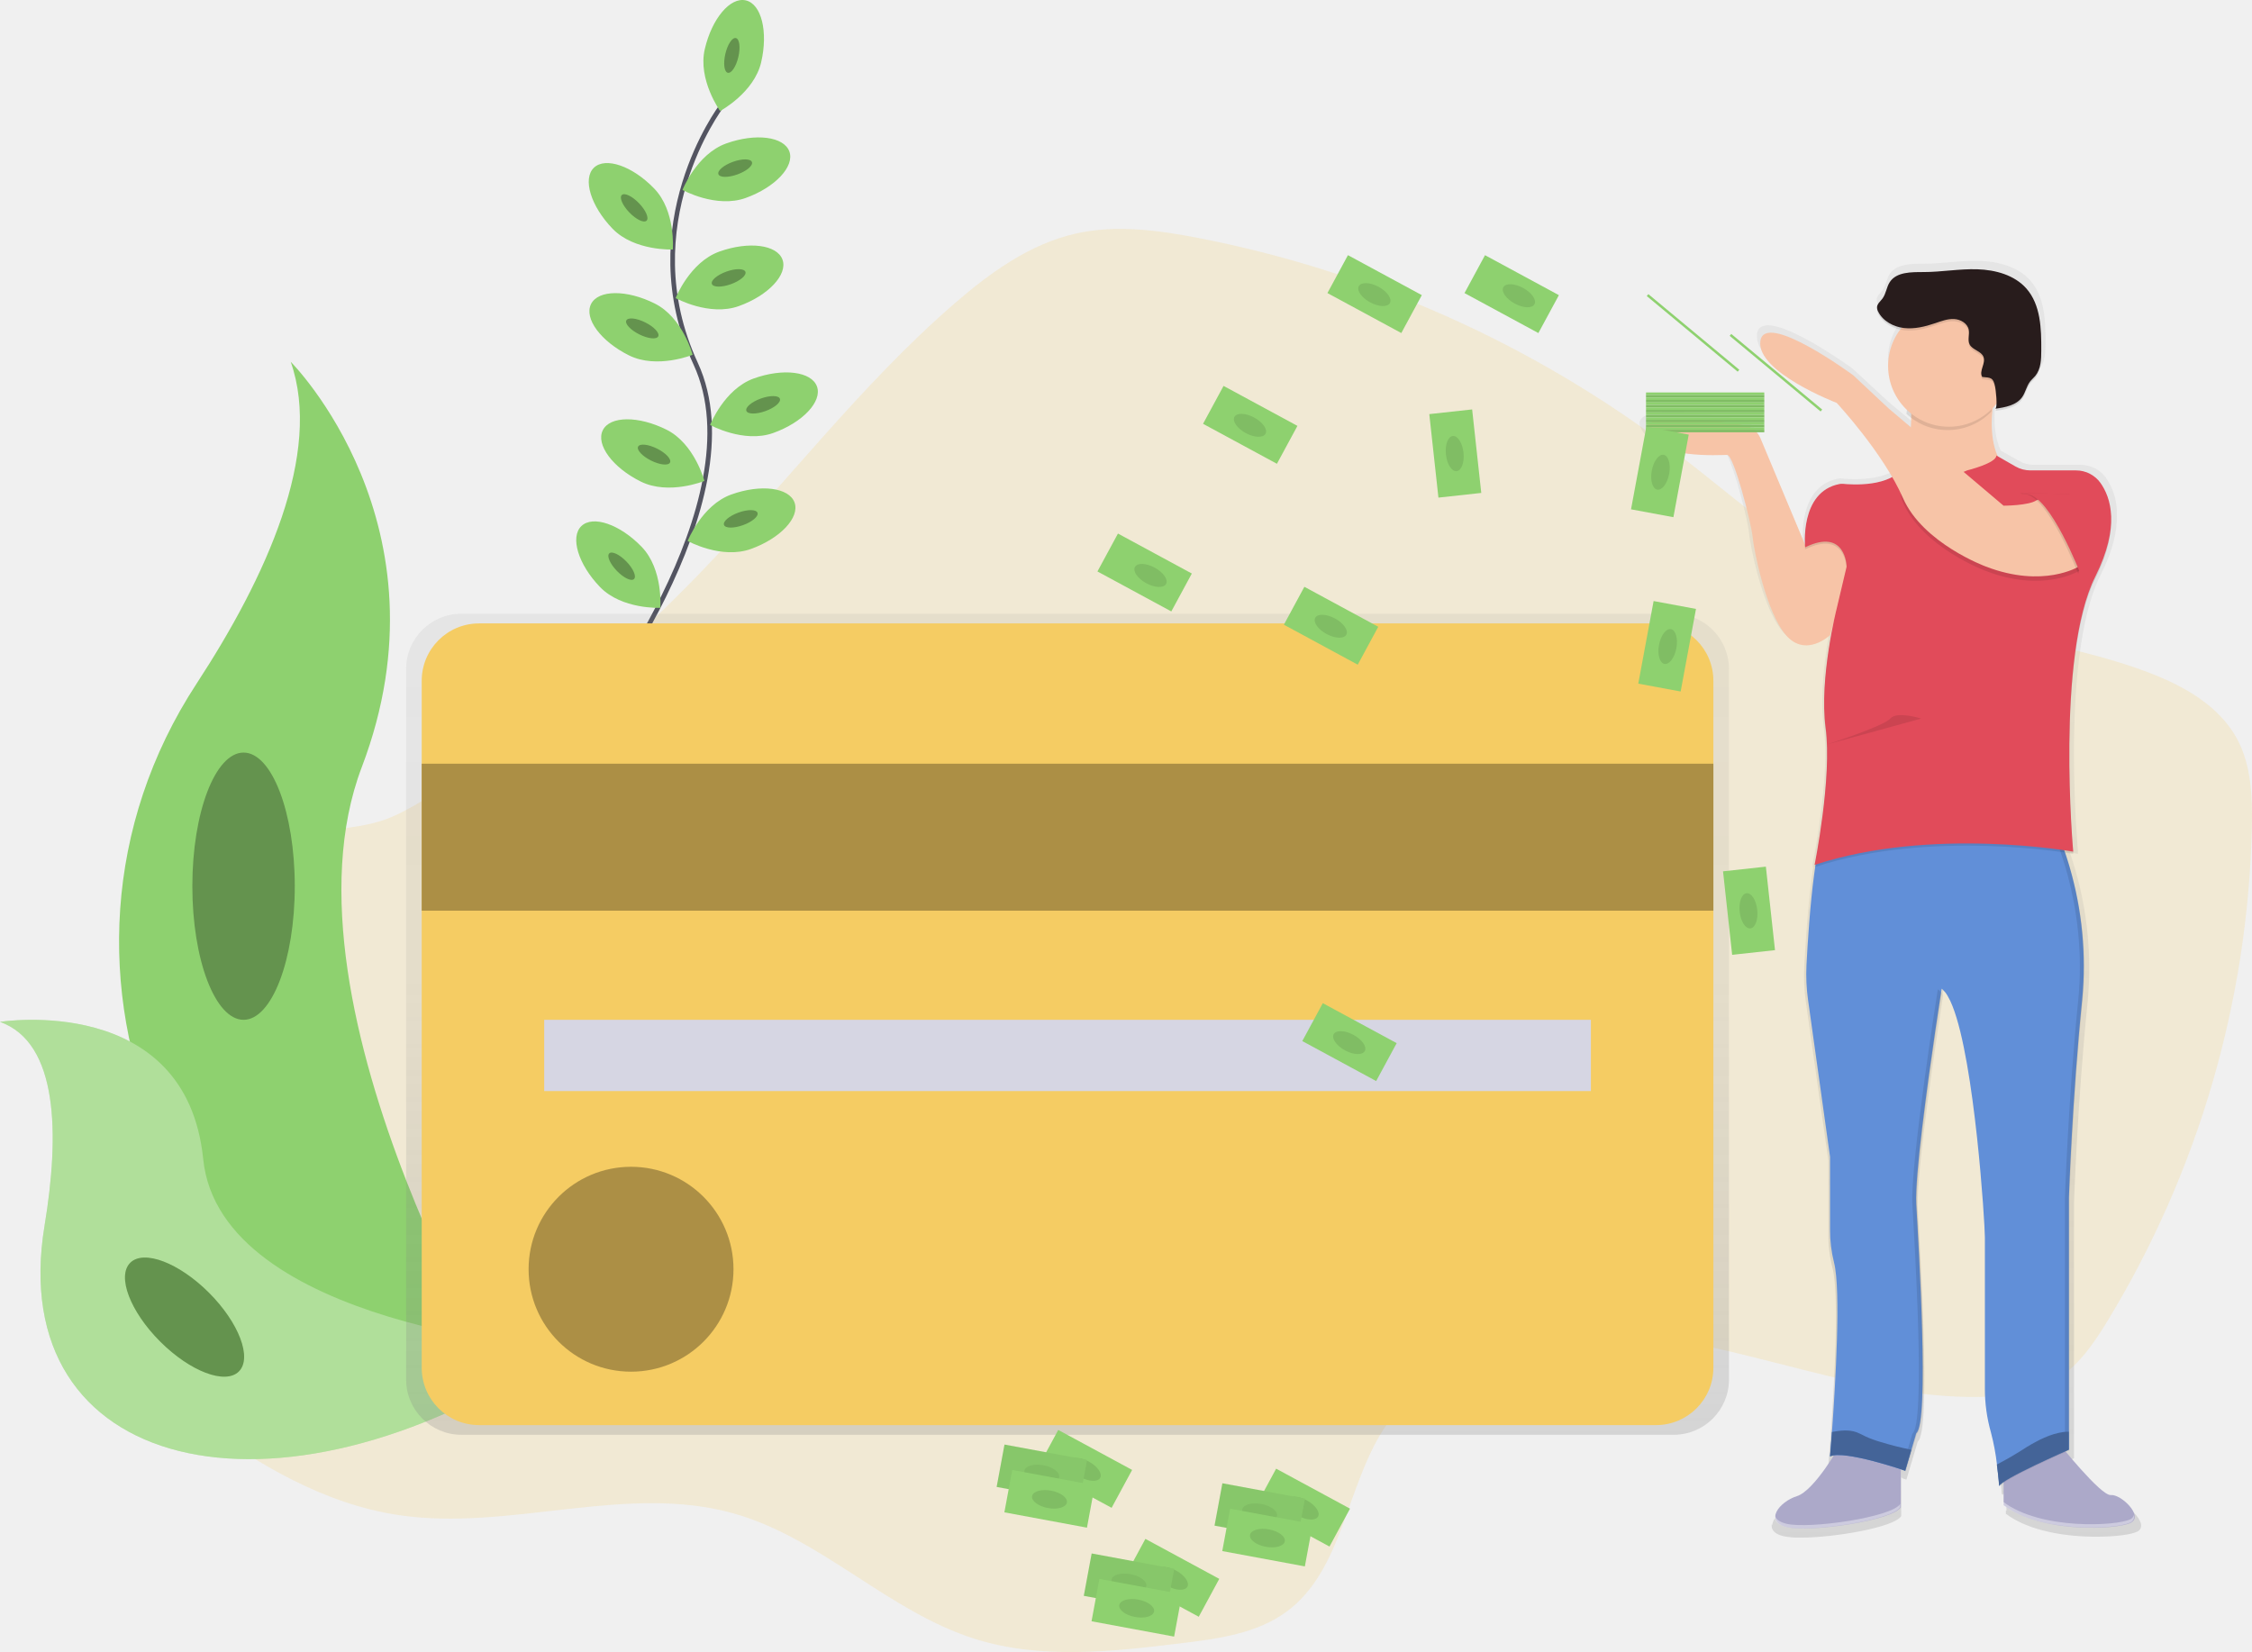
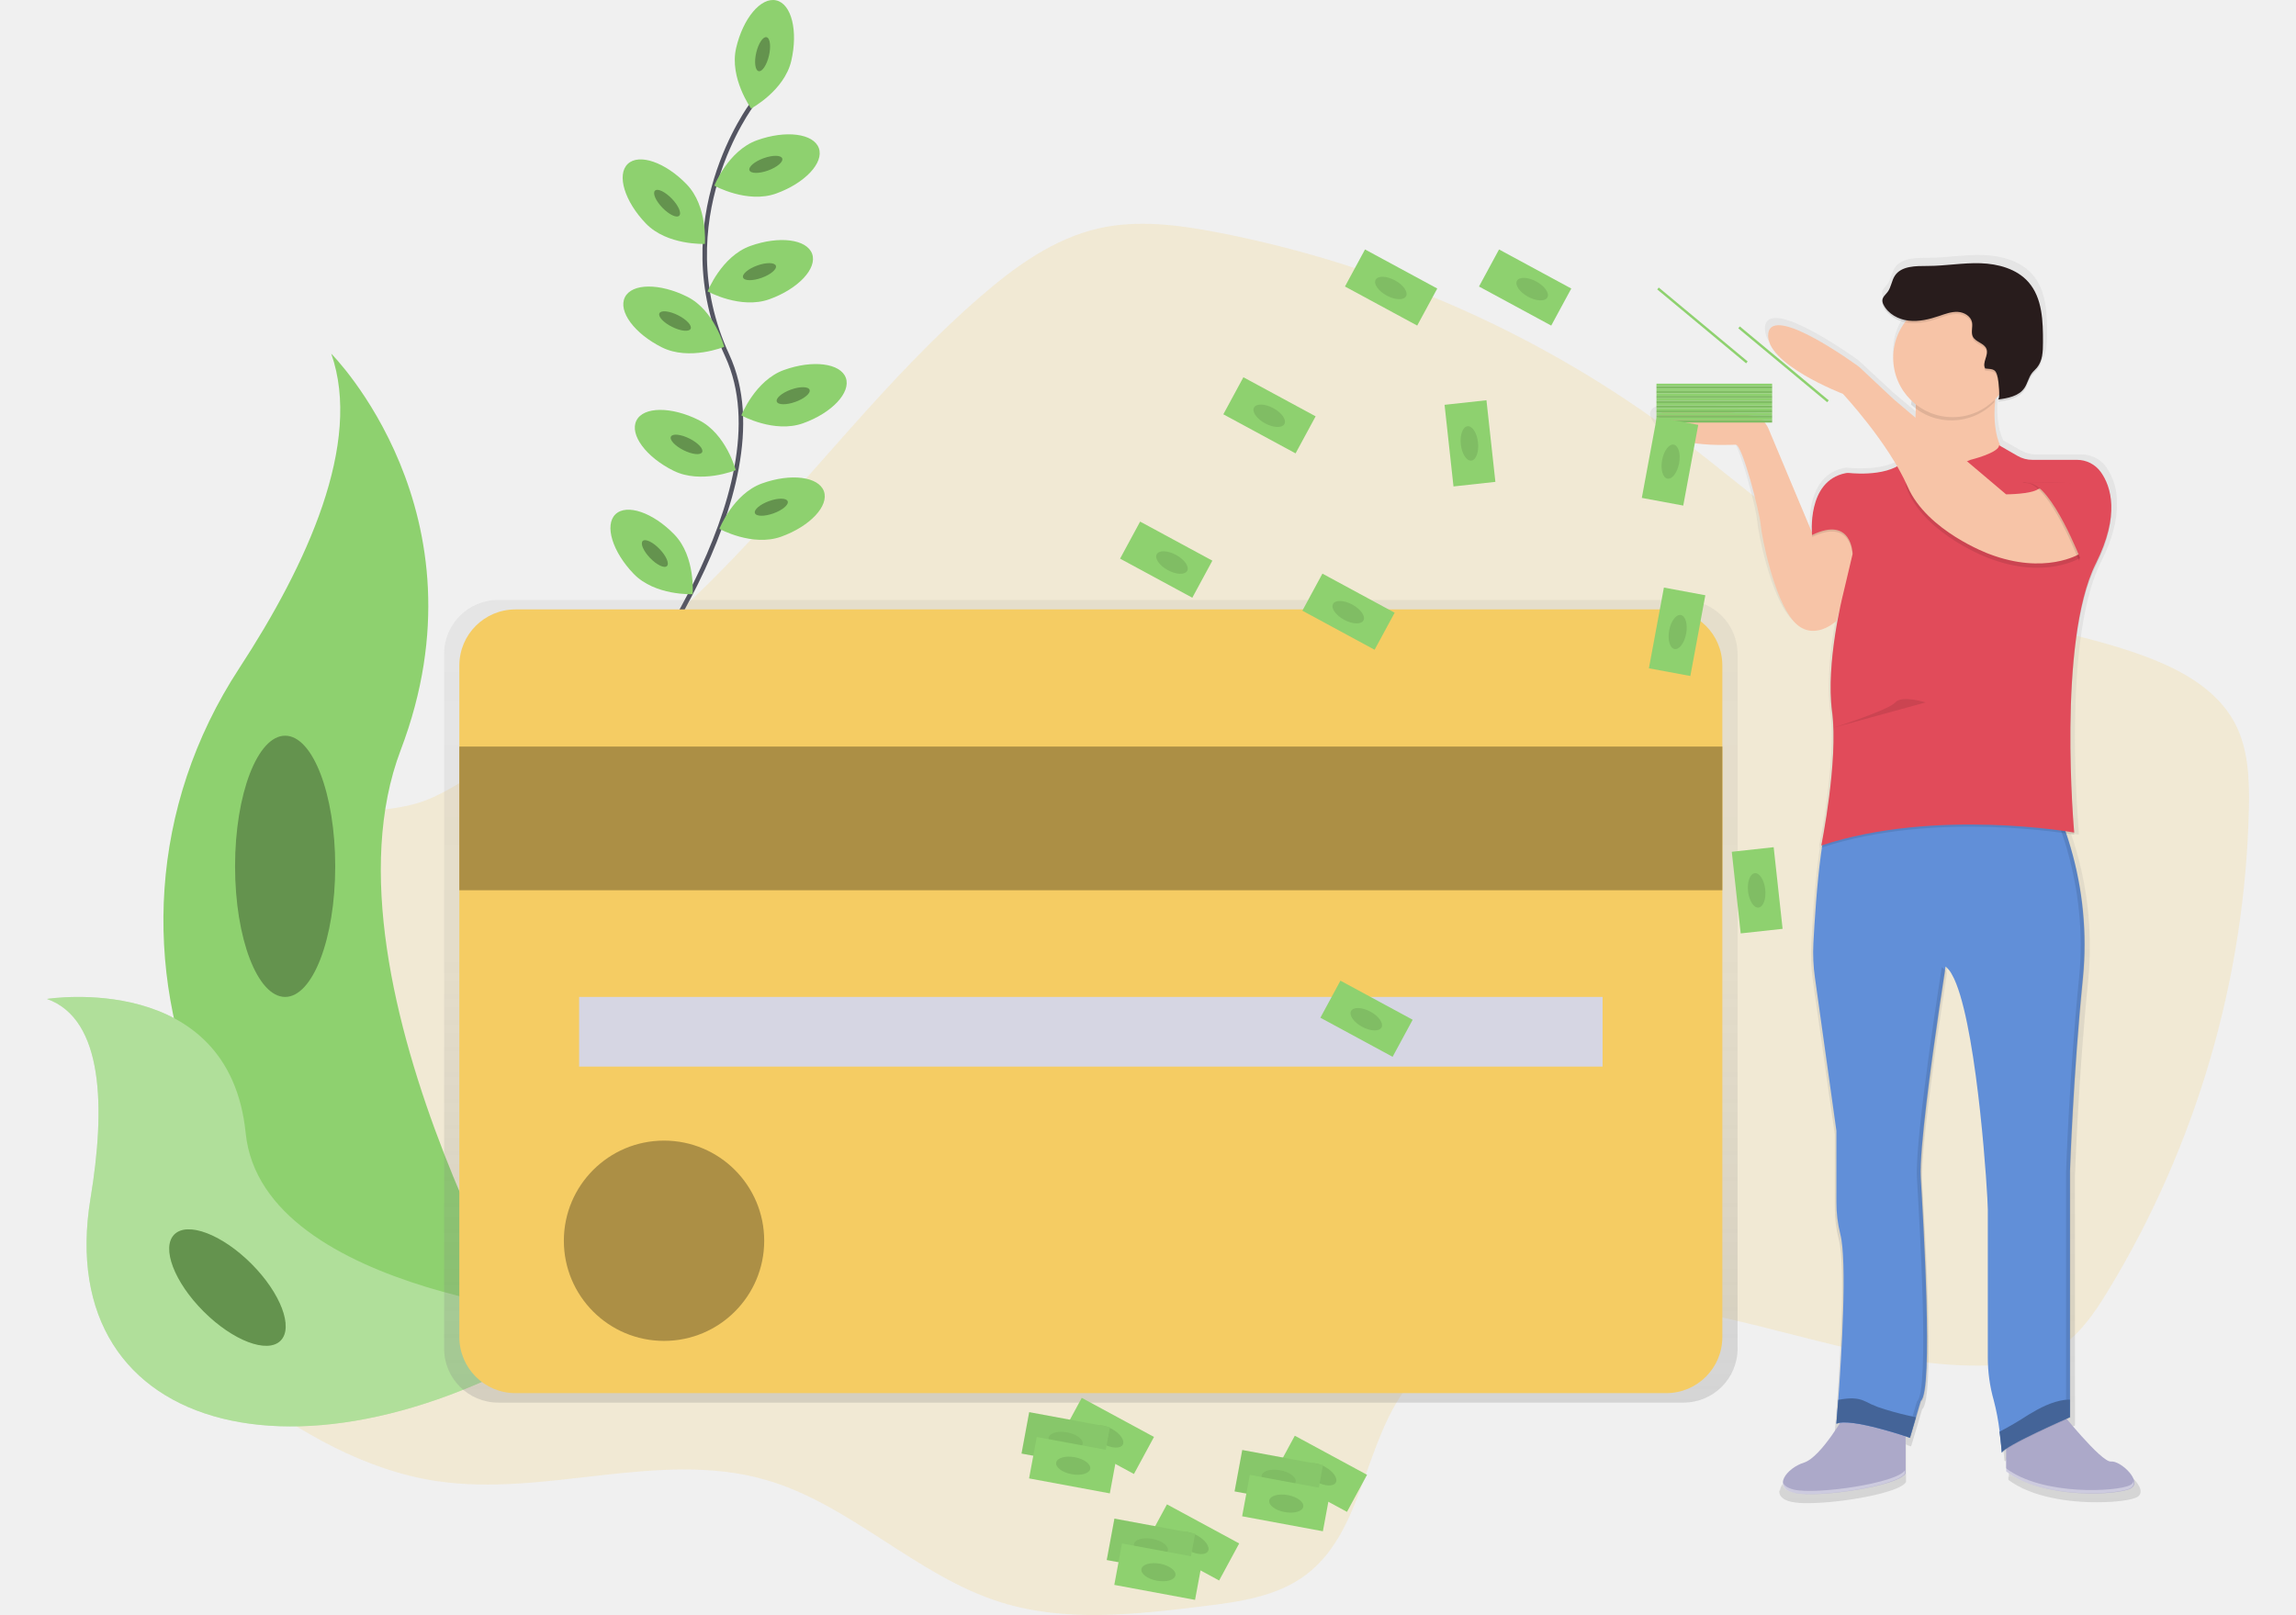
- <svg xmlns="http://www.w3.org/2000/svg" xmlns:xlink="http://www.w3.org/1999/xlink" data-name="Layer 1" width="974" height="714.52" viewBox="0 0 974 714.52">
+ <svg xmlns="http://www.w3.org/2000/svg" xmlns:xlink="http://www.w3.org/1999/xlink" data-name="Layer 1" width="747.62" height="526" viewBox="0 0 974 714.52">
  <defs>
    <linearGradient id="0716a939-3e70-42e2-b2a4-62d4623bb7b7-564" x1="574.72" y1="713.31" x2="574.72" y2="358.2" gradientUnits="userSpaceOnUse">
      <stop offset="0" stop-color="gray" stop-opacity="0.25" />
      <stop offset="0.54" stop-color="gray" stop-opacity="0.12" />
      <stop offset="1" stop-color="gray" stop-opacity="0.1" />
    </linearGradient>
    <linearGradient id="246fdb29-47ea-4475-84d7-0cdffd1436cc-565" x1="2975.38" y1="757.78" x2="2975.38" y2="205.6" gradientTransform="matrix(-1, 0, 0, 1, 3906, 0)" xlink:href="#0716a939-3e70-42e2-b2a4-62d4623bb7b7-564" />
  </defs>
  <path d="M241.9,454.74c-12.81,3.87-24.8,13.24-28,26.24-3.66,14.94,4.78,30,6,45.34,3.94,50.26-67.56,85.72-57.36,135.09,4.05,19.63,20.42,34.07,36.55,46,25.84,19.05,54.51,35.88,86.26,40.63,48.19,7.22,98.54-14,145.38-.59,37.78,10.82,66.69,42.53,104.21,54.23,28.56,8.91,59.33,5.4,89,1.79,16-1.94,32.76-4.18,45.67-13.78,24-17.87,25.51-53.16,41.58-78.45,24.82-39,79.24-46.66,124.87-39.08S926,698.4,972.23,696.88c9.88-.33,20-1.67,28.62-6.52,10.48-5.89,17.56-16.27,23.82-26.54a429.45,429.45,0,0,0,62.27-213.39c.27-12.95-.19-26.46-6.28-37.89-7.7-14.46-23.09-23.11-38.41-28.93-36.79-14-77.43-16.29-113.48-32.08C894,336.3,865.84,309.59,835.56,286.7a496.49,496.49,0,0,0-204.49-91.07c-17.39-3.36-35.44-5.76-52.72-1.88-19.91,4.47-37.07,16.88-52.5,30.24-41.05,35.54-73.95,79.39-111.78,118.34a636.39,636.39,0,0,1-84.92,73.23c-14,10.09-28.88,22.07-44.48,29.53C270.39,451.91,257,450.19,241.9,454.74Z" transform="translate(-113 -92.74)" fill="#f5cc63" opacity="0.2" />
  <path d="M424.88,138.88s-38.65,51.33-11,111.16S365.69,406,365.69,406" transform="translate(-113 -92.74)" fill="none" stroke="#535461" stroke-miterlimit="10" stroke-width="2" />
  <path d="M442.21,119.67c-3.07,13.21-17.76,21.08-17.76,21.08s-9.7-13.55-6.63-26.76,11-22.65,17.76-21.08S445.28,106.46,442.21,119.67Z" transform="translate(-113 -92.74)" fill="#8ed16f" />
  <ellipse cx="429.54" cy="116.72" rx="7.71" ry="2.89" transform="translate(105.49 415.88) rotate(-76.9)" fill="#8ed16f" />
  <ellipse cx="429.54" cy="116.72" rx="7.71" ry="2.89" transform="translate(105.49 415.88) rotate(-76.9)" opacity="0.3" />
  <path d="M435.53,178.36c-12.76,4.6-27.35-3.46-27.35-3.46s6.1-15.51,18.87-20.1,25-3,27.35,3.46S448.29,173.76,435.53,178.36Z" transform="translate(-113 -92.74)" fill="#8ed16f" />
  <ellipse cx="431.13" cy="166.12" rx="7.71" ry="2.89" transform="matrix(0.94, -0.34, 0.34, 0.94, -143.78, 63.15)" fill="#8ed16f" />
  <ellipse cx="431.13" cy="166.12" rx="7.71" ry="2.89" transform="matrix(0.94, -0.34, 0.34, 0.94, -143.78, 63.15)" opacity="0.3" />
  <path d="M432.56,225.13c-12.76,4.6-27.35-3.46-27.35-3.46s6.1-15.51,18.87-20.1,25-3,27.35,3.46S445.32,220.54,432.56,225.13Z" transform="translate(-113 -92.74)" fill="#8ed16f" />
  <ellipse cx="428.15" cy="212.9" rx="7.71" ry="2.89" transform="translate(-159.81 64.91) rotate(-19.8)" fill="#8ed16f" />
  <ellipse cx="428.15" cy="212.9" rx="7.71" ry="2.89" transform="translate(-159.81 64.91) rotate(-19.8)" opacity="0.3" />
  <path d="M447.47,280c-12.76,4.6-27.35-3.46-27.35-3.46s6.1-15.51,18.87-20.1,25-3,27.35,3.46S460.23,275.43,447.47,280Z" transform="translate(-113 -92.74)" fill="#8ed16f" />
  <ellipse cx="443.06" cy="267.79" rx="7.71" ry="2.89" transform="translate(-177.52 73.21) rotate(-19.8)" fill="#8ed16f" />
  <ellipse cx="443.06" cy="267.79" rx="7.71" ry="2.89" transform="translate(-177.52 73.21) rotate(-19.8)" opacity="0.3" />
  <path d="M437.77,330.18c-12.76,4.6-27.35-3.46-27.35-3.46s6.1-15.51,18.87-20.1,25-3,27.35,3.46S450.54,325.59,437.77,330.18Z" transform="translate(-113 -92.74)" fill="#8ed16f" />
  <ellipse cx="433.37" cy="317.95" rx="7.71" ry="2.89" transform="matrix(0.94, -0.34, 0.34, 0.94, -195.09, 72.89)" fill="#8ed16f" />
  <ellipse cx="433.37" cy="317.95" rx="7.71" ry="2.89" transform="matrix(0.94, -0.34, 0.34, 0.94, -195.09, 72.89)" opacity="0.3" />
  <path d="M377.92,191.65c9.42,9.76,26.07,9,26.07,9s1.37-16.61-8.05-26.37-21.09-13.78-26.07-9S368.5,181.89,377.92,191.65Z" transform="translate(-113 -92.74)" fill="#8ed16f" />
  <ellipse cx="387.28" cy="182.62" rx="2.89" ry="7.71" transform="translate(-131.18 227.49) rotate(-43.99)" fill="#8ed16f" />
  <ellipse cx="387.28" cy="182.62" rx="2.89" ry="7.71" transform="translate(-131.18 227.49) rotate(-43.99)" opacity="0.3" />
  <path d="M372.51,346.64c9.42,9.76,26.07,9,26.07,9s1.37-16.61-8.05-26.37-21.09-13.78-26.07-9S363.09,336.88,372.51,346.64Z" transform="translate(-113 -92.74)" fill="#8ed16f" />
  <ellipse cx="381.86" cy="337.61" rx="2.89" ry="7.71" transform="translate(-240.35 267.22) rotate(-43.99)" fill="#8ed16f" />
  <ellipse cx="381.86" cy="337.61" rx="2.89" ry="7.71" transform="translate(-240.35 267.22) rotate(-43.99)" opacity="0.3" />
  <path d="M385,246.43c12.14,6.06,27.57-.24,27.57-.24s-4.25-16.11-16.38-22.17-24.48-6-27.57.24S372.86,240.37,385,246.43Z" transform="translate(-113 -92.74)" fill="#8ed16f" />
  <ellipse cx="390.8" cy="234.8" rx="2.89" ry="7.71" transform="translate(-106.8 386.88) rotate(-63.48)" fill="#8ed16f" />
  <ellipse cx="390.8" cy="234.8" rx="2.89" ry="7.71" transform="translate(-106.8 386.88) rotate(-63.48)" opacity="0.3" />
  <path d="M390.09,301c12.14,6.06,27.57-.24,27.57-.24s-4.25-16.11-16.38-22.17-24.48-6-27.57.24S378,295,390.09,301Z" transform="translate(-113 -92.74)" fill="#8ed16f" />
  <ellipse cx="395.9" cy="289.38" rx="2.89" ry="7.71" transform="translate(-152.82 421.65) rotate(-63.48)" fill="#8ed16f" />
  <ellipse cx="395.9" cy="289.38" rx="2.89" ry="7.71" transform="translate(-152.82 421.65) rotate(-63.48)" opacity="0.3" />
  <path d="M238.73,249.21s70.59,70.59,30.74,175.34,68.31,278.94,68.31,278.94-1.16-.17-3.31-.55c-145-25.59-217-191.41-136.4-314.59C228,342.55,252.65,288.83,238.73,249.21Z" transform="translate(-113 -92.74)" fill="#8ed16f" />
  <path d="M113,534.72s80.55-12.83,87.89,59.36,154.89,82.2,154.89,82.2-1,.66-2.77,1.84c-121.83,80-238.29,50.94-220.74-55.25C138.81,583.38,138.27,543.73,113,534.72Z" transform="translate(-113 -92.74)" fill="#8ed16f" />
  <g opacity="0.3">
    <path d="M113,534.72s80.55-12.83,87.89,59.36,154.89,82.2,154.89,82.2-1,.66-2.77,1.84c-121.83,80-238.29,50.94-220.74-55.25C138.81,583.38,138.27,543.73,113,534.72Z" transform="translate(-113 -92.74)" fill="#fff" />
  </g>
  <ellipse cx="105.34" cy="383.3" rx="22.15" ry="57.79" fill="#8ed16f" />
  <ellipse cx="105.34" cy="383.3" rx="22.15" ry="57.79" opacity="0.3" />
  <ellipse cx="192.81" cy="662.42" rx="14.93" ry="33.23" transform="translate(-524.92 237.62) rotate(-45)" fill="#8ed16f" />
  <ellipse cx="192.81" cy="662.42" rx="14.93" ry="33.23" transform="translate(-524.92 237.62) rotate(-45)" opacity="0.3" />
  <path d="M836.89,358.2H312.55a23.89,23.89,0,0,0-23.89,23.89V689.42a23.89,23.89,0,0,0,23.89,23.89H836.89a23.89,23.89,0,0,0,23.89-23.89V382.09A23.89,23.89,0,0,0,836.89,358.2Z" transform="translate(-113 -92.74)" fill="url(#0716a939-3e70-42e2-b2a4-62d4623bb7b7-564)" />
  <rect x="182.39" y="269.64" width="558.65" height="346.75" rx="24.81" ry="24.81" fill="#f5cc63" />
  <rect x="182.39" y="330.32" width="558.65" height="63.57" fill="#f5cc63" />
  <rect x="182.39" y="330.32" width="558.65" height="63.57" opacity="0.3" />
  <rect x="235.37" y="441.09" width="452.7" height="30.82" fill="#d6d6e3" />
  <circle cx="272.93" cy="548.97" r="44.31" fill="#f5cc63" />
  <circle cx="272.93" cy="548.97" r="44.31" opacity="0.3" />
  <path d="M822.28,276.88a9.7,9.7,0,0,0,4.27,5.4c9.19,6.07,29.17,4.78,31.57,4.78.51,0,1.18.91,1.92,2.44,3.53,7.28,9,28.62,9.37,33.42.49,5.81,5.89,33,14.73,43.13.27.31.54.6.8.87,8.67,8.71,18.84-.87,18.84-.87l1.46-5.07c-.41,2-.87,4.33-1.33,6.94-.23,1.31-.46,2.7-.68,4.13a158.29,158.29,0,0,0-2.07,24.37,88.41,88.41,0,0,0,.38,8.88c.08.82.17,1.63.28,2.42a84.78,84.78,0,0,1,.66,10.84c-.08,21.52-5.57,48.29-5.57,48.29l.21-.07c-.13.67-.21,1-.21,1l.32-.1q-.23,1.49-.44,3.05c-1.86,13.5-2.93,30.3-3.44,40a80.1,80.1,0,0,0,.68,15.32l9.76,68.71v32a56.5,56.5,0,0,0,1.76,14.38c3.18,12.09.56,54.29-.91,74.31-.41,5.46-.73,9.28-.82,10.38l0,.33.28-.11c0,.23,0,.35,0,.35a5.65,5.65,0,0,1,1.3-.38c-3.87,6-10.88,15.92-16.27,17.59A17.07,17.07,0,0,0,881,749l-.14.19-.2.28a6,6,0,0,0-1.17,3.06,3.38,3.38,0,0,1-.18-.59c-.41,2.23.93,4.27,5.14,5.26a34.6,34.6,0,0,0,7.45.6c14.6,0,40.51-4.49,43.37-9.32V731.82l.47.15,0,.15,1.79.59,4.91-16.48c5.89-4.36,1-82.39,0-100.32-.9-16.34,9.21-81.34,11-92.79l-.24-.29.27-1.67a7.11,7.11,0,0,1,1,.88A13.07,13.07,0,0,1,956,524.3a30.22,30.22,0,0,1,2.17,4.48c9.88,24.64,14.33,95.1,14.33,101.42v66.26a69,69,0,0,0,2.7,19.33,82.91,82.91,0,0,1,2.1,10.06c.21,1.33.39,2.65.56,3.91s.34,2.7.47,3.88c0,.31.07.61.1.89s0,.27,0,.41c.27,2.61.41,4.32.41,4.32a1,1,0,0,1,.2-.39l.05.63a1.35,1.35,0,0,1,.39-.62,9.47,9.47,0,0,1,1.32-1.08v8.42l-.24-.18v1.45c10.18,7.68,26.75,10,39.47,9.91,8.25,0,14.93-1,17.25-2.16,3.32-1.63,1.5-5.43-1.52-8.34-2.34-2.26-5.39-4-7.32-3.78-3.22.35-14.23-12.12-20-18.95l.65-.29.92-.4V613s1.48-43.62,5.89-86.76a153.48,153.48,0,0,0-7.55-64.36l-.14-.41,1.34.21c1.42.22,2.18.35,2.18.35s0-.34-.09-1h.09s-1.72-18.71-1.74-42.21c0-26.64,2.25-59.12,11.56-77.5,5.36-10.58,7.15-19,7-25.64a26.82,26.82,0,0,0-4.79-16.4,13,13,0,0,0-5.51-4.36l-.19-.11h-.1a13.7,13.7,0,0,0-5.06-1H992.79a13.43,13.43,0,0,1-6.64-1.75l-7.87-4.46c-2.62-5.73-3-12.83-2.44-19.49,0-.53.1-1.06.15-1.58l.57-.6c.44-.47.85-1,1.25-1.45a11.15,11.15,0,0,1-.09,1.18c-.1.63-.27,1-.54,1.08,4.3-.56,9.1-1.41,11.74-4.73.11-.13.21-.27.31-.41a21.43,21.43,0,0,0,1.93-4,11.62,11.62,0,0,1,1.47-2.68c.66-.86,1.52-1.56,2.23-2.38l.12-.14c2.53-3,2.67-7.3,2.7-11.22.05-9.52-.23-20-6.6-27.14-5.29-5.94-13.73-8.19-21.74-8.45s-16,1.18-24,1.22c-5.44,0-12-.09-15,4.41-1.47,2.21-1.65,5.1-3.25,7.22-.92,1.22-2.33,2.27-2.41,3.79a3.89,3.89,0,0,0,.52,2l0,.07c1.94,3.82,6.06,6.2,10.36,6.95a25.81,25.81,0,0,0-2,2.76,26.28,26.28,0,0,0-4,14c0,.58,0,1.15.06,1.72A26.43,26.43,0,0,0,938,267.34c-.08.56-.16,1.12-.25,1.67l.18.16q.85.77,1.77,1.46l.22.17c0,.35,0,.7,0,1,0,.58,0,1.17-.06,1.74s0,.92-.06,1.38l-.13-.11-9.77-8.16-15.71-14.54s-39.28-28.59-41.25-15a9.79,9.79,0,0,0,1.87,6.78c7.21,11,32,20.36,32,20.36s14.78,15.63,24.67,32.48c-.35.19-.7.37-1.07.54-8.8,4.09-21.64,2.36-21.64,2.36-14.83,2.31-16.17,18.56-16.09,25.13,0,.31,0,.61,0,.88s0,.33,0,.48L873,279.91l-.06-.14a9.73,9.73,0,0,0-7.36-5.78C852.42,271.78,819.53,267.17,822.28,276.88Zm82.39,449a8.57,8.57,0,0,1,.87-.16l-.09.14Z" transform="translate(-113 -92.74)" fill="url(#246fdb29-47ea-4475-84d7-0cdffd1436cc-565)" />
  <path d="M1003,716.43s18.64,23.43,22.95,22.95,14.34,9.08,8.61,12-38.72,4.78-55-7.65V725Z" transform="translate(-113 -92.74)" fill="#aca9c9" />
  <path d="M908.81,717.86s-11,19.6-18.64,22-14.34,11-4.3,13.39,45.9-2.87,49.24-8.61V719.29Z" transform="translate(-113 -92.74)" fill="#aca9c9" />
  <path d="M895,525.31l9.5,67.78V624.6a56.48,56.48,0,0,0,1.72,14.18c3.1,11.93.55,53.55-.89,73.3-.47,6.44-.83,10.56-.83,10.56,6.21-2.87,32.51,6.21,32.51,6.21l2.66-9.05,2.12-7.2c5.74-4.3,1-81.27,0-99-.65-12.11,4.75-51.37,8.21-74.9,1-6.65,1.81-12,2.3-15.22.31-2,.48-3.11.48-3.11a10.47,10.47,0,0,1,2.58,3.11,29.93,29.93,0,0,1,2.11,4.42c9.62,24.31,14,93.81,14,100v65.36a68.92,68.92,0,0,0,2.63,19.07,100,100,0,0,1,2.59,13.77c.68,5.19,1,9.37,1,9.37.48-2.87,30.12-15.78,30.12-15.78v-109s1.43-43,5.74-85.58a152.68,152.68,0,0,0-5.5-57.58c-1.19-4.07-2.38-7.52-3.41-10.25-1.75-4.65-3-7.22-3-7.22H904c-1.64.31-3,3.61-4.23,8.62-.8,3.36-1.5,7.48-2.11,12-1.81,13.31-2.85,29.88-3.35,39.46A79.86,79.86,0,0,0,895,525.31Z" transform="translate(-113 -92.74)" fill="#618fd8" />
  <g opacity="0.1">
    <path d="M1006.09,720V611s1.43-43,5.74-85.58-12-75.06-12-75.06h1.91s16.25,32.51,12,75.06S1008,611,1008,611V720s-29.64,12.91-30.12,15.78c0,0,0-.64-.15-1.74C984.19,729.55,1006.09,720,1006.09,720Z" transform="translate(-113 -92.74)" />
    <path d="M907.37,722.34a7.42,7.42,0,0,0-2.63.54l0-.48A17.06,17.06,0,0,1,907.37,722.34Z" transform="translate(-113 -92.74)" />
    <path d="M940.12,712.84c5.74-4.3,1-81.27,0-99s11-93.22,11-93.22a8.34,8.34,0,0,1,1.65,1.7c-1.76,11.28-11.6,75.41-10.73,91.52,1,17.69,5.74,94.66,0,99l-4.78,16.25-1.74-.58Z" transform="translate(-113 -92.74)" />
  </g>
  <path d="M914.54,332.05l-10,35.38s-10.52,10-19.12,0S871.52,330.62,871,324.88s-8.13-35.38-11-35.38-31.55,1.91-34.9-10c-2.68-9.58,29.34-5,42.16-2.85a9.5,9.5,0,0,1,7.17,5.7l19.66,46.95S904.5,317.23,914.54,332.05Z" transform="translate(-113 -92.74)" fill="#f7c4a7" />
  <path d="M979.08,249.82s-12.43,34.9,3.35,47.33S926,312.93,926,312.93l9.8-9.32s6.93-27.49,2.15-50.44Z" transform="translate(-113 -92.74)" fill="#f7c4a7" />
  <path d="M963.78,297.15s12.67-3.11,12.67-6.45l11.23,6.45h28.21s20.56,11.47,3.35,45.9-9.56,119-9.56,119-61.19-11-111.87,5.74c0,0,7.65-37.77,4.78-59.28s4.78-51.63,4.78-51.63l4.3-18.17s-.24-17-17.93-8.37c0,0-2.63-24.62,15.54-27.49,0,0,21,2.87,27.25-7.65C936.53,295.24,950.4,303.37,963.78,297.15Z" transform="translate(-113 -92.74)" opacity="0.1" />
  <path d="M963.78,296.2s12.67-3.11,12.67-6.45l8.23,4.73a13,13,0,0,0,6.46,1.72h19.73a13,13,0,0,1,10.57,5.38c4.53,6.37,8.59,18.93-2.2,40.52-17.21,34.42-9.56,119-9.56,119s-61.19-11-111.87,5.74c0,0,7.65-37.77,4.78-59.28S907.37,356,907.37,356l4.3-18.17s-.24-17-17.93-8.37c0,0-2.56-23.94,14.79-27.36A4.9,4.9,0,0,1,910,302c3.71.39,21,1.64,26.54-7.73C936.53,294.28,950.4,302.41,963.78,296.2Z" transform="translate(-113 -92.74)" fill="#e14b5a" />
  <path d="M1012.07,339.7s-15.3,9.56-40.16,0c0,0-27.25-10-35.86-29.64s43.5,3.35,43.5,3.35,11,0,14.34-2.39S1020.67,329.18,1012.07,339.7Z" transform="translate(-113 -92.74)" opacity="0.1" />
  <path d="M1012.07,337.79s-15.3,9.56-40.16,0c0,0-27.25-10-35.86-29.64S907.37,267,907.37,267s-34.9-13.39-33-26.77,40.16,14.82,40.16,14.82l15.3,14.34,49.72,42.07s11,0,14.34-2.39S1020.67,327.27,1012.07,337.79Z" transform="translate(-113 -92.74)" fill="#f7c4a7" />
  <path d="M937.49,254.6l41.11-3.35a94.37,94.37,0,0,0-4.29,19.47,26.27,26.27,0,0,1-36.8,1A46.73,46.73,0,0,0,937.49,254.6Z" transform="translate(-113 -92.74)" opacity="0.1" />
  <circle cx="842.9" cy="158.28" r="26.29" fill="#f7c4a7" />
  <path d="M970.33,256.73c-1.54-2.54,1.59-5.85.56-8.63-.95-2.56-4.73-3-6-5.39-1-1.93,0-4.3-.4-6.43-.57-2.75-3.53-4.46-6.34-4.6s-5.52.91-8.19,1.81c-4.35,1.47-8.93,2.6-13.49,2.08s-9.11-3-11.14-7.07a4,4,0,0,1-.51-1.94c.08-1.5,1.46-2.53,2.35-3.73,1.56-2.09,1.74-4.94,3.16-7.12,2.9-4.44,9.27-4.33,14.57-4.35,7.8,0,15.56-1.46,23.36-1.2s16,2.47,21.17,8.33c6.2,7.05,6.48,17.37,6.43,26.77,0,3.87-.16,8.08-2.63,11.07-.72.87-1.6,1.59-2.29,2.48-1.5,2-1.9,4.56-3.31,6.59-2.5,3.61-7.38,4.49-11.73,5.07,1.28-.17.22-8.74,0-9.53C975.06,257,974.15,257.08,970.33,256.73Z" transform="translate(-113 -92.74)" opacity="0.1" />
  <path d="M970.33,255.78c-1.54-2.54,1.59-5.85.56-8.63-.95-2.56-4.73-3-6-5.39-1-1.93,0-4.3-.4-6.43-.57-2.75-3.53-4.46-6.34-4.6s-5.52.91-8.19,1.81c-4.35,1.47-8.93,2.6-13.49,2.08s-9.11-3-11.14-7.07a4,4,0,0,1-.51-1.94c.08-1.5,1.46-2.53,2.35-3.73,1.56-2.09,1.74-4.94,3.16-7.12,2.9-4.44,9.27-4.33,14.57-4.35,7.8,0,15.56-1.46,23.36-1.2s16,2.47,21.17,8.33c6.2,7.05,6.48,17.37,6.43,26.77,0,3.87-.16,8.08-2.63,11.07-.72.87-1.6,1.59-2.29,2.48-1.5,2-1.9,4.56-3.31,6.59-2.5,3.61-7.38,4.49-11.73,5.07,1.28-.17.22-8.74,0-9.53C975.06,256,974.15,256.12,970.33,255.78Z" transform="translate(-113 -92.74)" fill="#281c1c" />
  <path d="M1011.83,340.9s-12.91-33.47-22.95-34.42,19.12,0,19.12,0l9.56,17.21Z" transform="translate(-113 -92.74)" opacity="0.1" />
  <path d="M1012.79,340.9s-12.91-33.47-22.95-34.42,19.12,0,19.12,0l9.56,17.21Z" transform="translate(-113 -92.74)" fill="#e14b5a" />
  <path d="M976.65,726.18c.68,5.19,1,9.37,1,9.37.48-2.87,30.12-15.78,30.12-15.78V712a13.18,13.18,0,0,0-2.26.11c-5.75.77-11.08,3.56-16,6.54A145.93,145.93,0,0,1,976.65,726.18Z" transform="translate(-113 -92.74)" fill="#618fd8" />
  <path d="M976.65,726.18c.68,5.19,1,9.37,1,9.37.48-2.87,30.12-15.78,30.12-15.78V712a13.18,13.18,0,0,0-2.26.11c-5.75.77-11.08,3.56-16,6.54A145.93,145.93,0,0,1,976.65,726.18Z" transform="translate(-113 -92.74)" opacity="0.3" />
  <path d="M904.5,722.64c6.21-2.87,32.51,6.21,32.51,6.21l2.66-9.05c-4.59-.93-9.15-2.09-13.63-3.47a45.34,45.34,0,0,1-6.12-2.26,41,41,0,0,0-4.08-1.9c-3.43-1.18-7-.68-10.52-.09C904.86,718.52,904.5,722.64,904.5,722.64Z" transform="translate(-113 -92.74)" fill="#618fd8" />
  <path d="M904.5,722.64c6.21-2.87,32.51,6.21,32.51,6.21l2.66-9.05c-4.59-.93-9.15-2.09-13.63-3.47a45.34,45.34,0,0,1-6.12-2.26,41,41,0,0,0-4.08-1.9c-3.43-1.18-7-.68-10.52-.09C904.86,718.52,904.5,722.64,904.5,722.64Z" transform="translate(-113 -92.74)" opacity="0.3" />
  <path d="M1034.3,749.89a2.86,2.86,0,0,0,1.64-1.9,2.81,2.81,0,0,1-1.64,3.33c-5.74,2.87-38.72,4.78-55-7.65v-1.43C995.58,754.67,1028.56,752.76,1034.3,749.89Z" transform="translate(-113 -92.74)" fill="#fff" opacity="0.4" />
  <path d="M885.62,751.8c10,2.39,45.9-2.87,49.24-8.61v1.43c-3.35,5.74-39.2,11-49.24,8.61-4.1-1-5.41-3-5-5.19C880.94,749.66,882.44,751,885.62,751.8Z" transform="translate(-113 -92.74)" fill="#fff" opacity="0.4" />
  <path d="M943.94,403.53s-10.52-3.35-13.39,0-27.4,11.2-27.4,11.2" transform="translate(-113 -92.74)" opacity="0.1" />
  <rect x="824.9" y="271.1" width="51.15" height="1.08" transform="translate(1587.96 450.53) rotate(-180)" fill="#8ed16f" />
  <rect x="824.9" y="272.17" width="51.15" height="1.08" transform="translate(1587.96 452.68) rotate(-180)" fill="#8ed16f" />
  <rect x="824.9" y="272.17" width="51.15" height="1.08" transform="translate(1587.96 452.68) rotate(-180)" opacity="0.1" />
  <rect x="824.9" y="273.25" width="51.15" height="1.08" transform="translate(1587.96 454.84) rotate(-180)" fill="#8ed16f" />
  <rect x="824.9" y="274.33" width="51.15" height="1.08" transform="translate(1587.96 456.99) rotate(-180)" fill="#8ed16f" />
  <rect x="824.9" y="274.33" width="51.15" height="1.08" transform="translate(1587.96 456.99) rotate(-180)" opacity="0.1" />
  <rect x="824.9" y="275.4" width="51.15" height="1.08" transform="translate(1587.96 459.14) rotate(-180)" fill="#8ed16f" />
  <rect x="824.9" y="276.48" width="51.15" height="1.08" transform="translate(1587.96 461.29) rotate(-180)" fill="#8ed16f" />
  <rect x="824.9" y="276.48" width="51.15" height="1.08" transform="translate(1587.96 461.29) rotate(-180)" opacity="0.1" />
  <rect x="824.9" y="277.55" width="51.15" height="1.08" transform="translate(1587.96 463.44) rotate(-180)" fill="#8ed16f" />
  <rect x="824.9" y="278.63" width="51.15" height="1.08" transform="translate(1587.96 465.59) rotate(-180)" fill="#8ed16f" />
  <rect x="824.9" y="278.63" width="51.15" height="1.08" transform="translate(1587.96 465.59) rotate(-180)" opacity="0.1" />
  <rect x="824.9" y="262.49" width="51.15" height="1.08" transform="translate(1587.96 433.32) rotate(-180)" fill="#8ed16f" />
  <rect x="855.5" y="253.41" width="51.15" height="1.08" transform="translate(1283.12 919.84) rotate(-140.25)" fill="#8ed16f" />
  <rect x="819.64" y="236.2" width="51.15" height="1.08" transform="translate(1230.7 866.47) rotate(-140.25)" fill="#8ed16f" />
  <rect x="824.9" y="263.57" width="51.15" height="1.08" transform="translate(1587.96 435.47) rotate(-180)" fill="#8ed16f" />
  <rect x="824.9" y="263.57" width="51.15" height="1.08" transform="translate(1587.96 435.47) rotate(-180)" opacity="0.1" />
  <rect x="824.9" y="264.64" width="51.15" height="1.08" transform="translate(1587.96 437.63) rotate(-180)" fill="#8ed16f" />
  <rect x="824.9" y="265.72" width="51.15" height="1.08" transform="translate(1587.96 439.78) rotate(-180)" fill="#8ed16f" />
  <rect x="824.9" y="265.72" width="51.15" height="1.08" transform="translate(1587.96 439.78) rotate(-180)" opacity="0.1" />
  <rect x="824.9" y="266.8" width="51.15" height="1.08" transform="translate(1587.96 441.93) rotate(-180)" fill="#8ed16f" />
  <rect x="824.9" y="267.87" width="51.15" height="1.08" transform="translate(1587.96 444.08) rotate(-180)" fill="#8ed16f" />
  <rect x="824.9" y="267.87" width="51.15" height="1.08" transform="translate(1587.96 444.08) rotate(-180)" opacity="0.1" />
  <rect x="824.9" y="268.95" width="51.15" height="1.08" transform="translate(1587.96 446.23) rotate(-180)" fill="#8ed16f" />
  <rect x="824.9" y="270.02" width="51.15" height="1.08" transform="translate(1587.96 448.38) rotate(-180)" fill="#8ed16f" />
  <rect x="824.9" y="270.02" width="51.15" height="1.08" transform="translate(1587.96 448.38) rotate(-180)" opacity="0.1" />
  <rect x="821.56" y="278.75" width="18.64" height="36.33" transform="translate(1480.61 647.76) rotate(-169.48)" fill="#8ed16f" />
  <ellipse cx="831.11" cy="296.96" rx="7.65" ry="3.82" transform="translate(274.45 967.17) rotate(-79.48)" fill="#8ed16f" />
  <ellipse cx="831.11" cy="296.96" rx="7.65" ry="3.82" transform="translate(274.45 967.17) rotate(-79.48)" opacity="0.1" />
  <rect x="824.7" y="354.13" width="18.64" height="36.33" transform="translate(1473.07 797.84) rotate(-169.48)" fill="#8ed16f" />
  <ellipse cx="834.25" cy="372.34" rx="7.65" ry="3.82" transform="translate(202.89 1031.88) rotate(-79.48)" fill="#8ed16f" />
  <ellipse cx="834.25" cy="372.34" rx="7.65" ry="3.82" transform="translate(202.89 1031.88) rotate(-79.48)" opacity="0.1" />
  <rect x="757.49" y="201.78" width="18.64" height="36.33" transform="translate(95.43 696.93) rotate(-61.58)" fill="#8ed16f" />
  <ellipse cx="766.7" cy="220.15" rx="3.82" ry="7.65" transform="matrix(0.48, -0.88, 0.88, 0.48, 95.18, 696.94)" fill="#8ed16f" />
  <ellipse cx="766.7" cy="220.15" rx="3.82" ry="7.65" transform="matrix(0.48, -0.88, 0.88, 0.48, 95.18, 696.94)" opacity="0.1" />
  <rect x="687.34" y="525.31" width="18.64" height="36.33" transform="translate(-225.88 804.78) rotate(-61.58)" fill="#8ed16f" />
  <ellipse cx="696.55" cy="543.69" rx="3.82" ry="7.65" transform="translate(-226.12 804.8) rotate(-61.58)" fill="#8ed16f" />
  <ellipse cx="696.55" cy="543.69" rx="3.82" ry="7.65" transform="translate(-226.12 804.8) rotate(-61.58)" opacity="0.1" />
  <rect x="644.41" y="258.32" width="18.64" height="36.33" transform="translate(-13.56 627.11) rotate(-61.58)" fill="#8ed16f" />
  <ellipse cx="653.62" cy="276.69" rx="3.82" ry="7.65" transform="translate(-13.8 627.12) rotate(-61.58)" fill="#8ed16f" />
  <ellipse cx="653.62" cy="276.69" rx="3.82" ry="7.65" transform="translate(-13.8 627.12) rotate(-61.58)" opacity="0.1" />
  <rect x="698.21" y="201.78" width="18.64" height="36.33" transform="translate(64.36 644.79) rotate(-61.58)" fill="#8ed16f" />
  <ellipse cx="707.42" cy="220.15" rx="3.82" ry="7.65" transform="translate(64.12 644.8) rotate(-61.58)" fill="#8ed16f" />
  <ellipse cx="707.42" cy="220.15" rx="3.82" ry="7.65" transform="translate(64.12 644.8) rotate(-61.58)" opacity="0.1" />
  <rect x="733.11" y="270.67" width="18.64" height="36.33" transform="translate(-140.01 -10.27) rotate(-6.24)" fill="#8ed16f" />
  <ellipse cx="742.19" cy="288.87" rx="3.82" ry="7.65" transform="translate(-140.02 -10.3) rotate(-6.24)" fill="#8ed16f" />
  <ellipse cx="742.19" cy="288.87" rx="3.82" ry="7.65" transform="translate(-140.02 -10.3) rotate(-6.24)" opacity="0.1" />
  <rect x="860.17" y="468.42" width="18.64" height="36.33" transform="translate(-160.77 4.72) rotate(-6.24)" fill="#8ed16f" />
  <ellipse cx="869.25" cy="486.61" rx="3.82" ry="7.65" transform="translate(-160.77 4.7) rotate(-6.24)" fill="#8ed16f" />
  <ellipse cx="869.25" cy="486.61" rx="3.82" ry="7.65" transform="translate(-160.77 4.7) rotate(-6.24)" opacity="0.1" />
  <rect x="679.37" y="345.22" width="18.64" height="36.33" transform="translate(-71.67 703.39) rotate(-61.58)" fill="#8ed16f" />
  <ellipse cx="688.57" cy="363.6" rx="3.82" ry="7.65" transform="translate(-71.92 703.4) rotate(-61.58)" fill="#8ed16f" />
  <ellipse cx="688.57" cy="363.6" rx="3.82" ry="7.65" transform="translate(-71.92 703.4) rotate(-61.58)" opacity="0.1" />
  <rect x="598.74" y="322.19" width="18.64" height="36.33" transform="translate(-93.67 620.41) rotate(-61.58)" fill="#8ed16f" />
  <ellipse cx="607.95" cy="340.56" rx="3.82" ry="7.65" transform="matrix(0.48, -0.88, 0.88, 0.48, -93.91, 620.42)" fill="#8ed16f" />
  <ellipse cx="607.95" cy="340.56" rx="3.82" ry="7.65" transform="matrix(0.48, -0.88, 0.88, 0.48, -93.91, 620.42)" opacity="0.1" />
  <rect x="572.92" y="709.89" width="18.64" height="36.33" transform="translate(-448.18 800.89) rotate(-61.58)" fill="#8ed16f" />
  <ellipse cx="582.13" cy="728.27" rx="3.82" ry="7.65" transform="translate(-448.43 800.9) rotate(-61.58)" fill="#8ed16f" />
  <ellipse cx="582.13" cy="728.27" rx="3.82" ry="7.65" transform="translate(-448.43 800.9) rotate(-61.58)" opacity="0.1" />
  <rect x="554.27" y="711.81" width="18.64" height="36.33" transform="translate(-369.92 1058.26) rotate(-79.49)" fill="#8ed16f" />
  <rect x="554.27" y="711.81" width="18.64" height="36.33" transform="translate(-369.92 1058.26) rotate(-79.49)" opacity="0.05" />
  <ellipse cx="563.55" cy="730.21" rx="3.82" ry="7.65" transform="translate(-370.18 1058.41) rotate(-79.49)" fill="#8ed16f" />
  <ellipse cx="563.55" cy="730.21" rx="3.82" ry="7.65" transform="translate(-370.18 1058.41) rotate(-79.49)" opacity="0.1" />
  <rect x="557.62" y="722.8" width="18.64" height="36.33" transform="translate(-377.99 1070.54) rotate(-79.49)" fill="#8ed16f" />
  <ellipse cx="566.9" cy="741.2" rx="3.82" ry="7.65" transform="translate(-378.26 1070.69) rotate(-79.49)" fill="#8ed16f" />
  <ellipse cx="566.9" cy="741.2" rx="3.82" ry="7.65" transform="translate(-378.26 1070.69) rotate(-79.49)" opacity="0.1" />
  <rect x="610.61" y="757.01" width="18.64" height="36.33" transform="translate(-469.87 858.73) rotate(-61.58)" fill="#8ed16f" />
  <ellipse cx="619.82" cy="775.39" rx="3.82" ry="7.65" transform="translate(-470.11 858.74) rotate(-61.58)" fill="#8ed16f" />
  <ellipse cx="619.82" cy="775.39" rx="3.82" ry="7.65" transform="translate(-470.11 858.74) rotate(-61.58)" opacity="0.1" />
  <rect x="591.97" y="758.92" width="18.64" height="36.33" transform="translate(-385.42 1133.84) rotate(-79.49)" fill="#8ed16f" />
  <rect x="591.97" y="758.92" width="18.64" height="36.33" transform="translate(-385.42 1133.84) rotate(-79.49)" opacity="0.05" />
  <ellipse cx="601.25" cy="777.32" rx="3.82" ry="7.65" transform="translate(-385.69 1133.99) rotate(-79.49)" fill="#8ed16f" />
  <ellipse cx="601.25" cy="777.32" rx="3.82" ry="7.65" transform="translate(-385.69 1133.99) rotate(-79.49)" opacity="0.1" />
  <rect x="595.31" y="769.92" width="18.64" height="36.33" transform="translate(-393.5 1146.12) rotate(-79.49)" fill="#8ed16f" />
  <ellipse cx="604.59" cy="788.32" rx="3.82" ry="7.65" transform="translate(-393.76 1146.27) rotate(-79.49)" fill="#8ed16f" />
  <ellipse cx="604.59" cy="788.32" rx="3.82" ry="7.65" transform="translate(-393.76 1146.27) rotate(-79.49)" opacity="0.1" />
  <rect x="667.15" y="726.65" width="18.64" height="36.33" transform="translate(-413.53 892.54) rotate(-61.58)" fill="#8ed16f" />
  <ellipse cx="676.36" cy="745.02" rx="3.82" ry="7.65" transform="translate(-413.78 892.55) rotate(-61.58)" fill="#8ed16f" />
  <ellipse cx="676.36" cy="745.02" rx="3.82" ry="7.65" transform="translate(-413.78 892.55) rotate(-61.58)" opacity="0.1" />
  <rect x="648.51" y="728.56" width="18.64" height="36.33" transform="translate(-309.34 1164.61) rotate(-79.49)" fill="#8ed16f" />
  <rect x="648.51" y="728.56" width="18.64" height="36.33" transform="translate(-309.34 1164.61) rotate(-79.49)" opacity="0.05" />
  <ellipse cx="657.79" cy="746.96" rx="3.82" ry="7.65" transform="translate(-309.61 1164.76) rotate(-79.49)" fill="#8ed16f" />
  <ellipse cx="657.79" cy="746.96" rx="3.82" ry="7.65" transform="translate(-309.61 1164.76) rotate(-79.49)" opacity="0.1" />
  <rect x="651.85" y="739.55" width="18.64" height="36.33" transform="translate(-317.41 1176.89) rotate(-79.49)" fill="#8ed16f" />
  <ellipse cx="661.13" cy="757.96" rx="3.82" ry="7.65" transform="translate(-317.68 1177.04) rotate(-79.49)" fill="#8ed16f" />
  <ellipse cx="661.13" cy="757.96" rx="3.82" ry="7.65" transform="translate(-317.68 1177.04) rotate(-79.49)" opacity="0.1" />
</svg>
